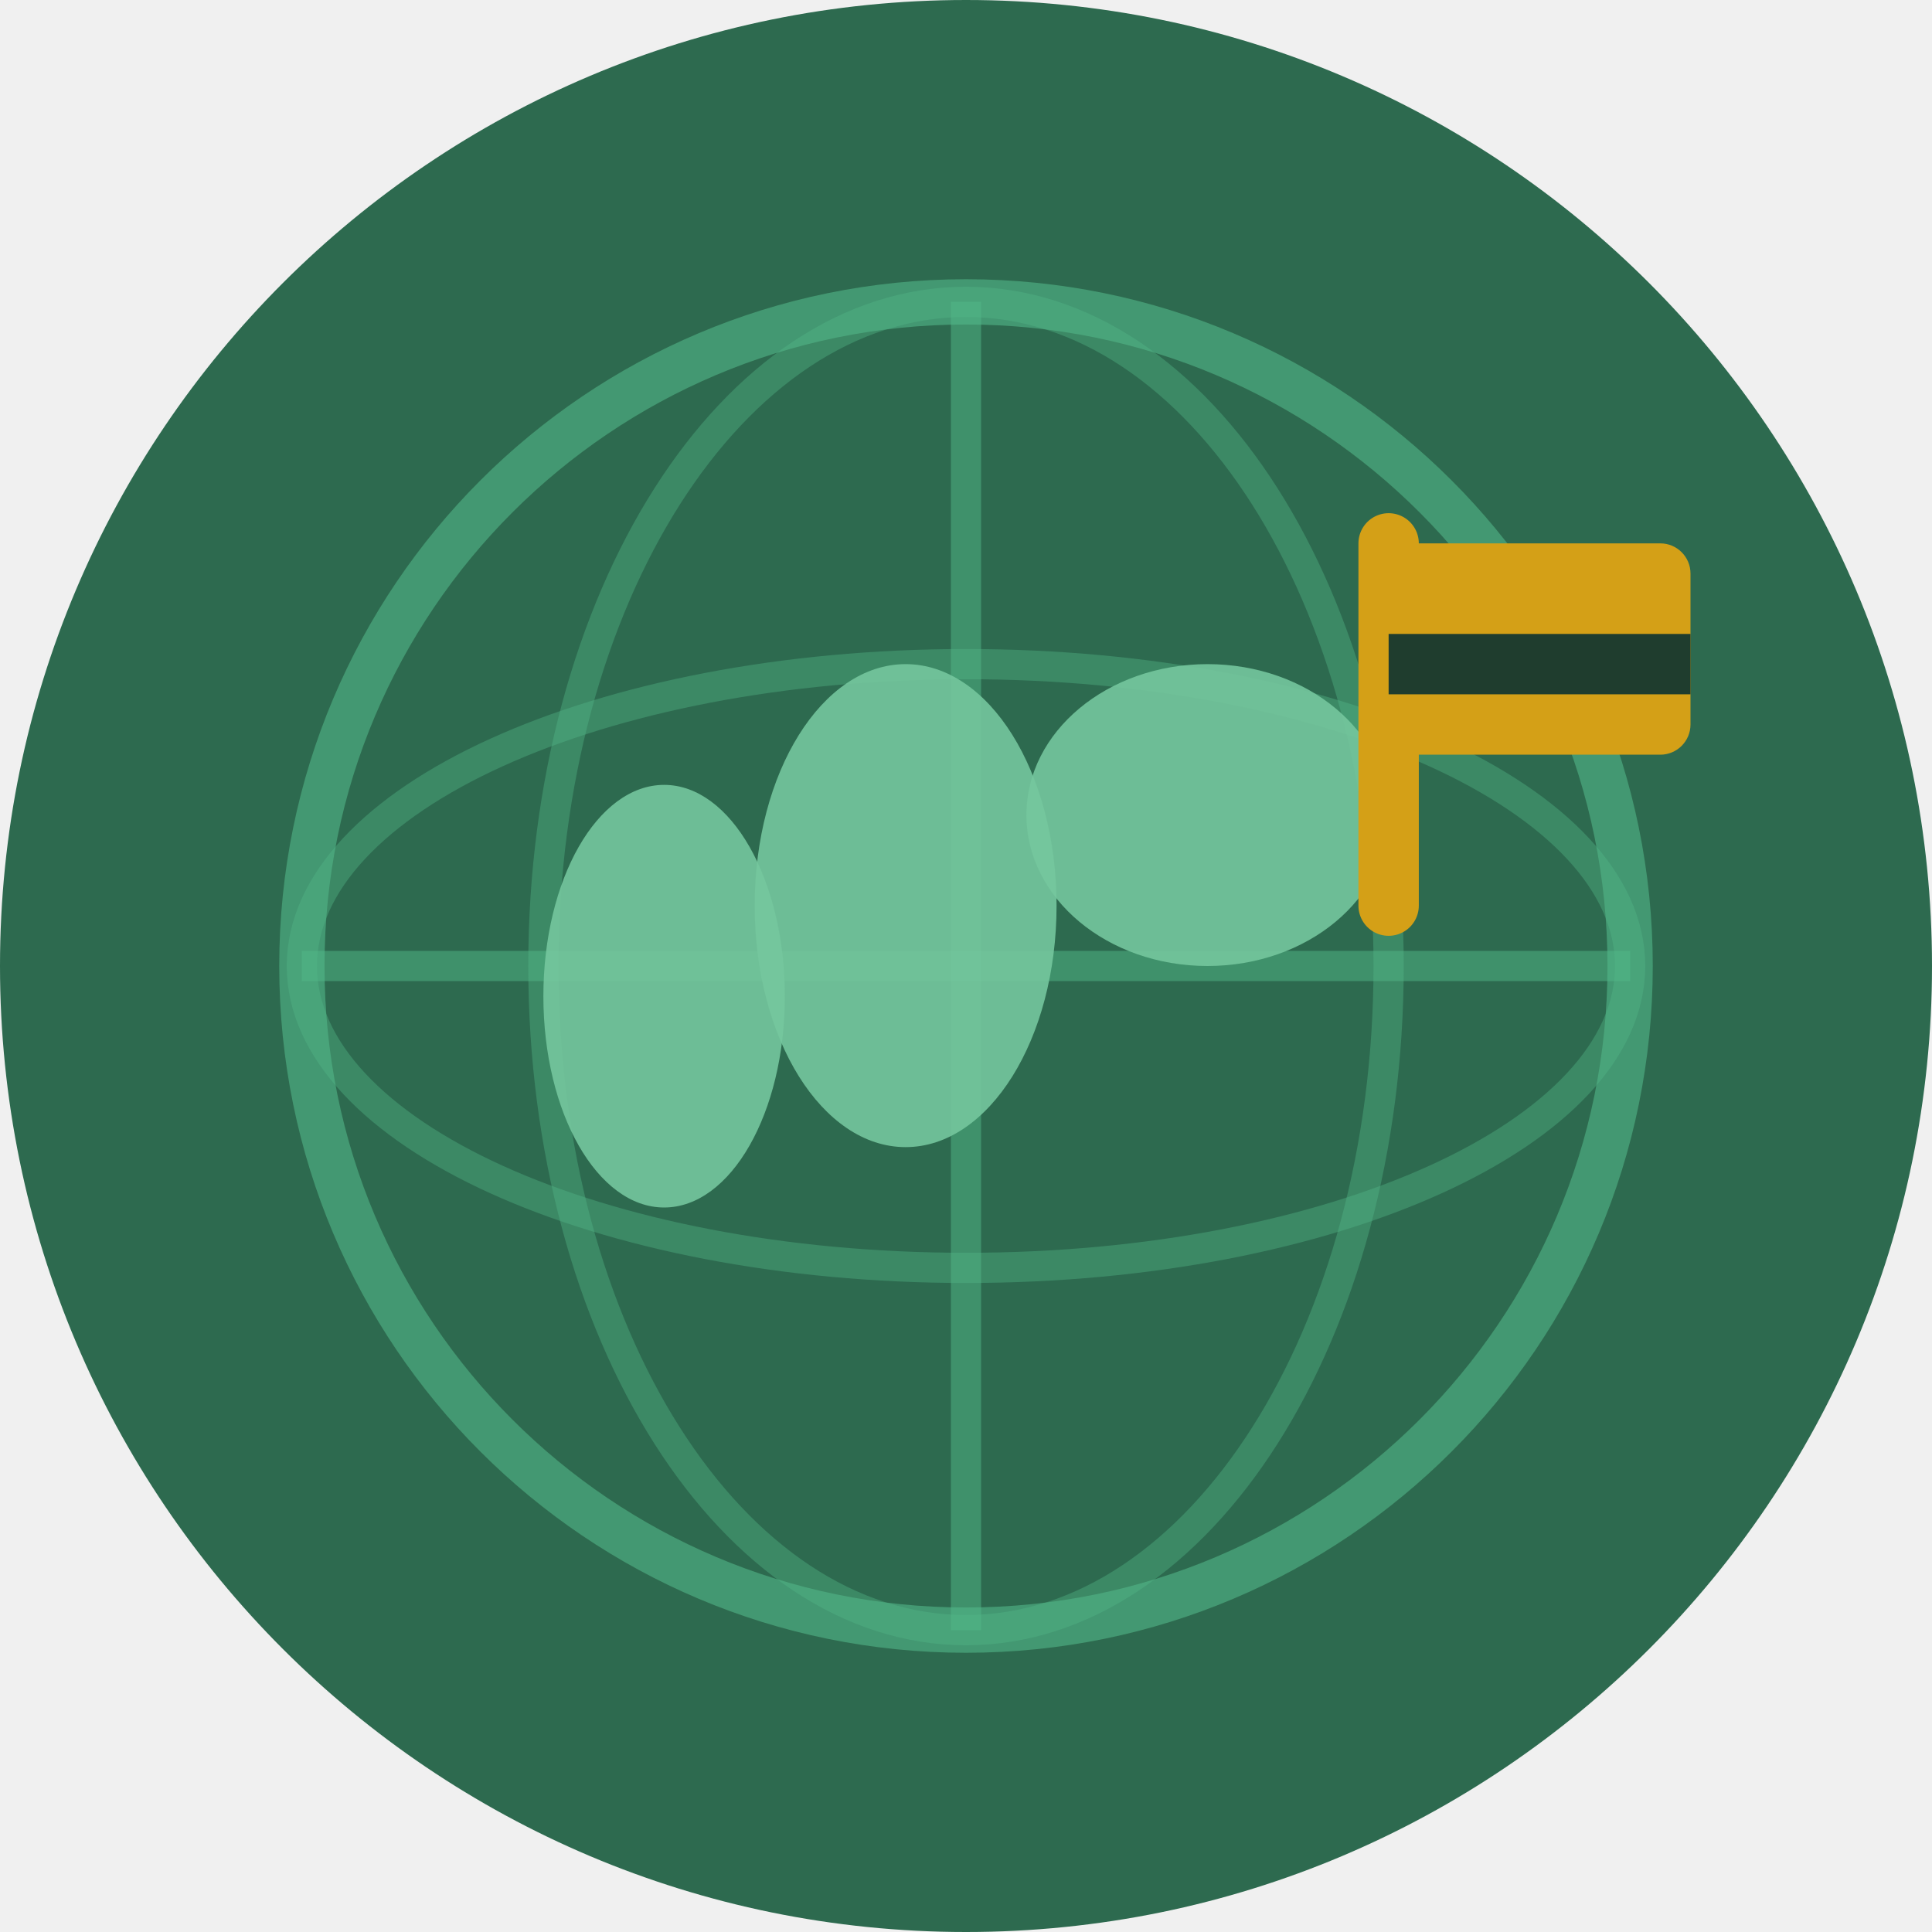
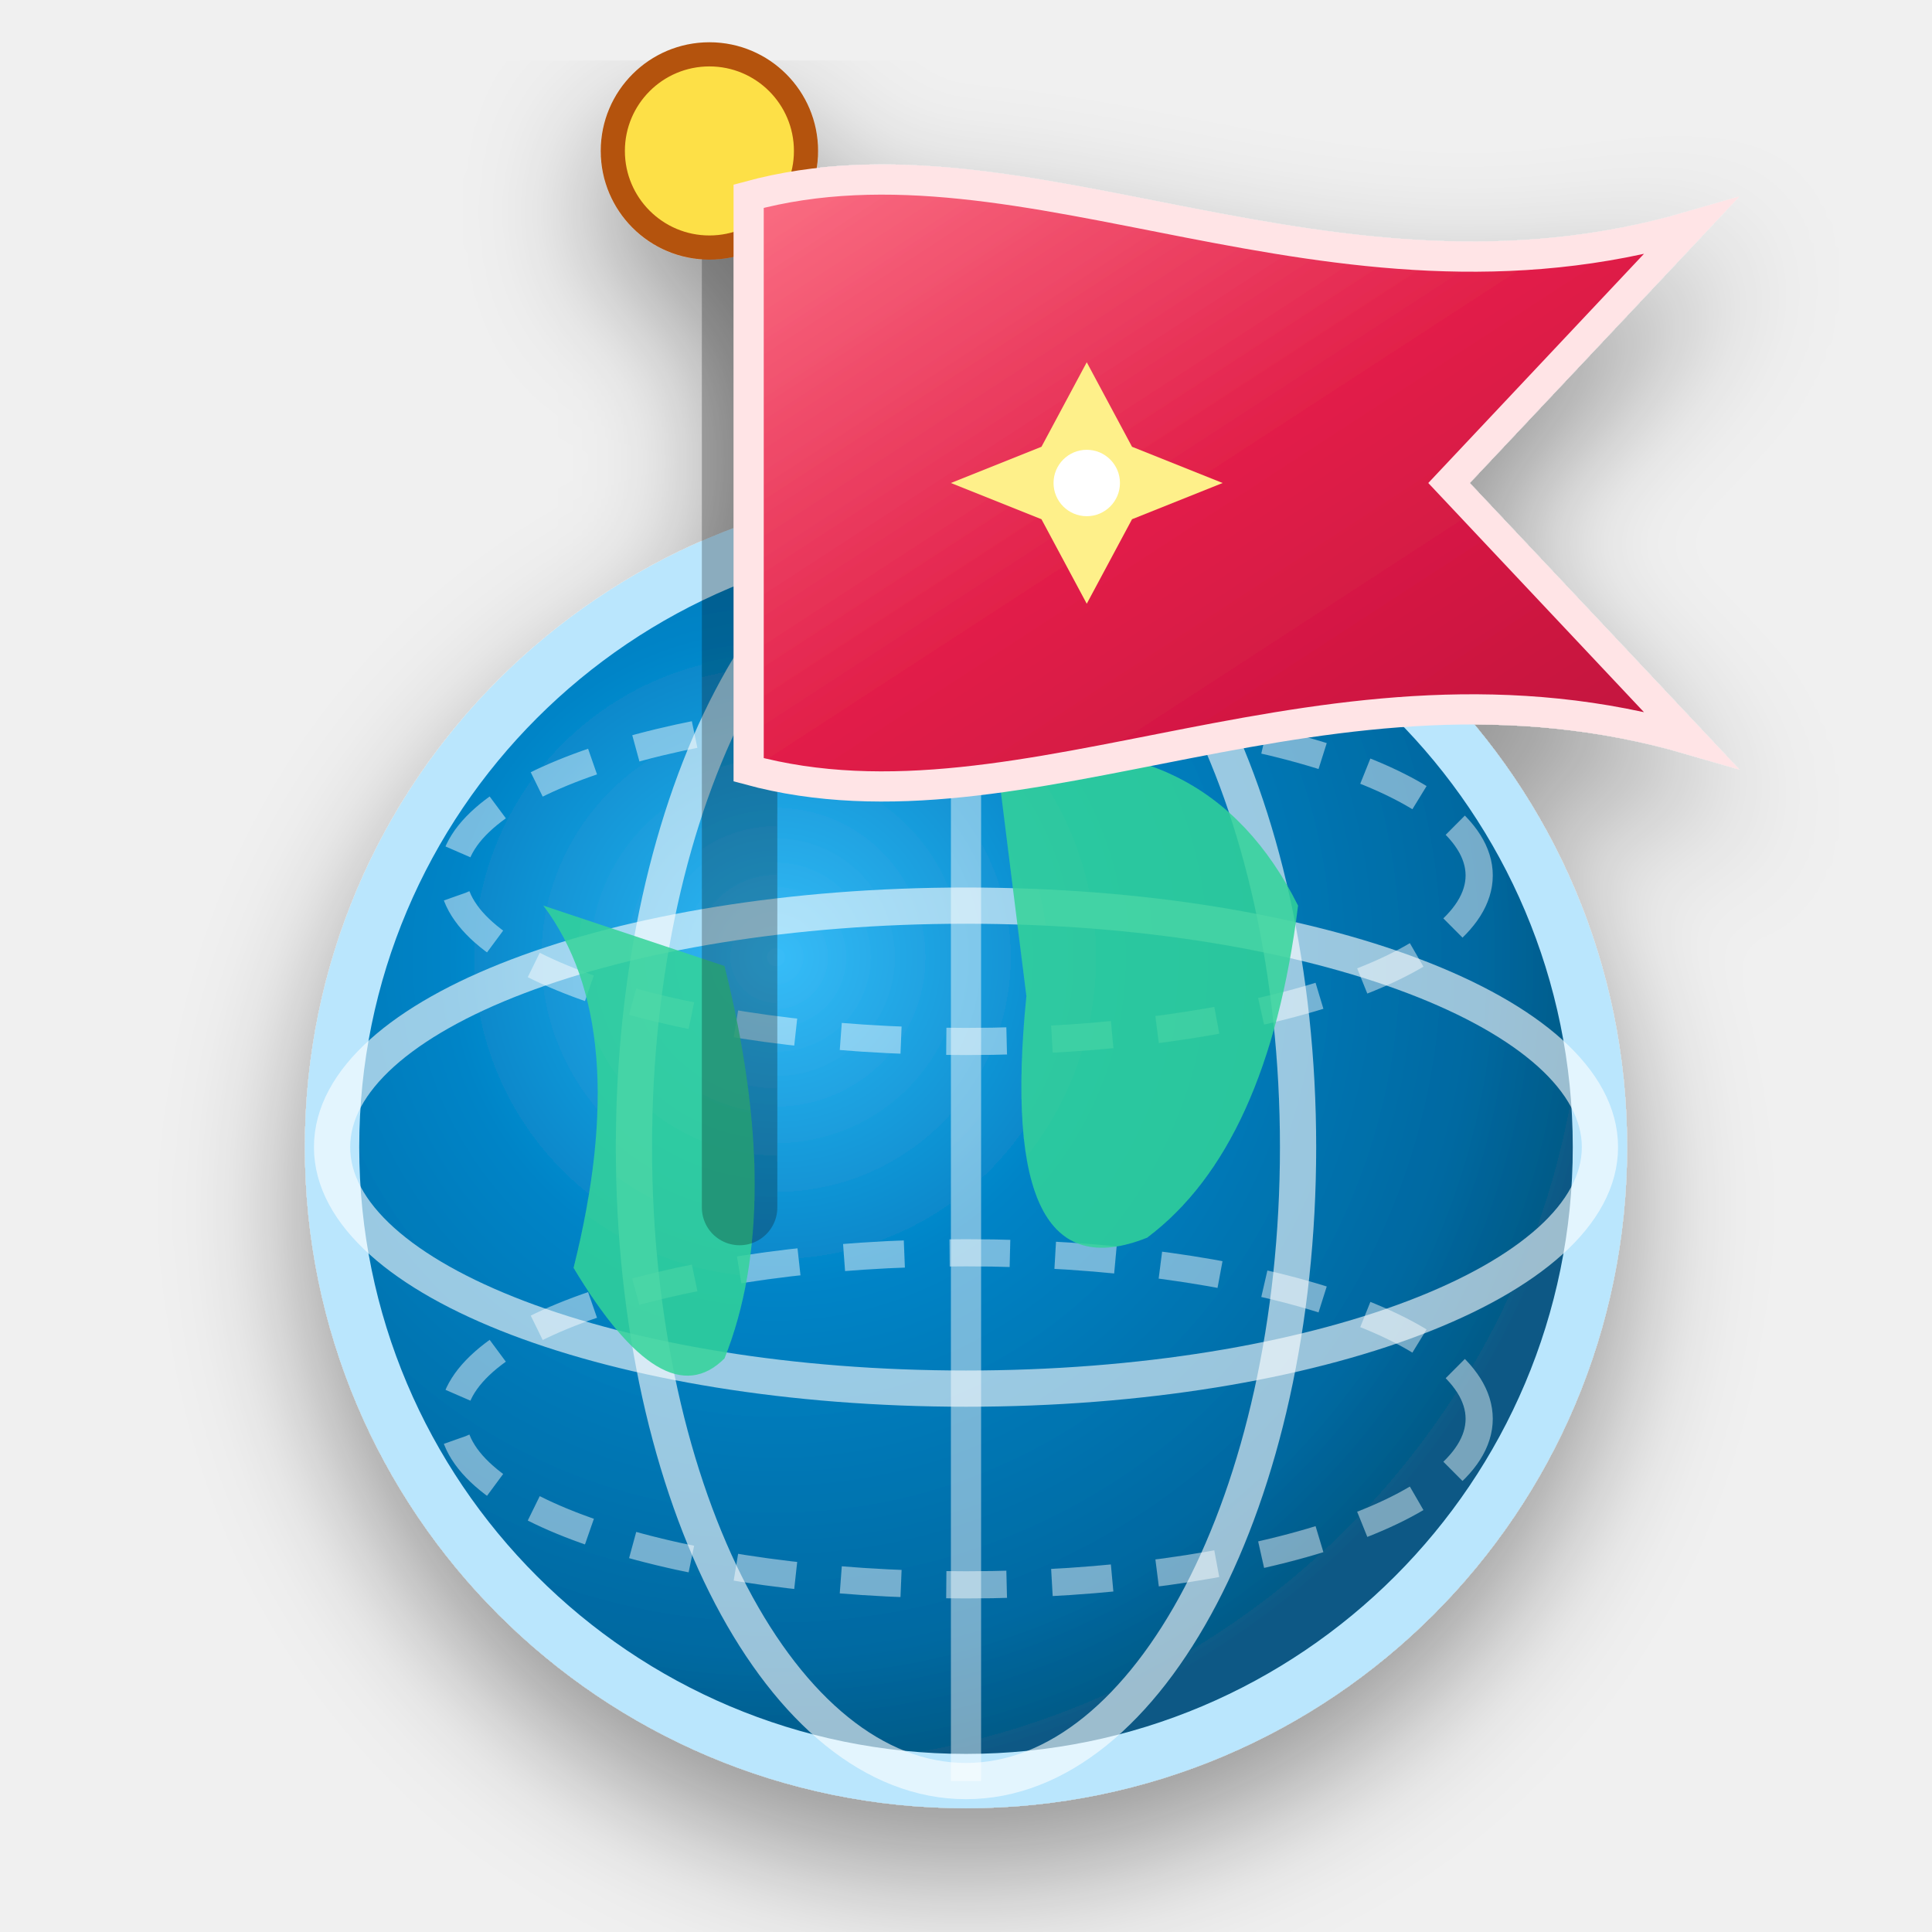
<svg xmlns="http://www.w3.org/2000/svg" viewBox="0 0 64 64" fill="none">
-   <circle cx="32" cy="32" r="32" fill="#2D6A4F" />
-   <circle cx="32" cy="32" r="22" stroke="#52B788" stroke-width="1.5" fill="none" opacity="0.6" />
-   <line x1="10" y1="32" x2="54" y2="32" stroke="#52B788" stroke-width="1" opacity="0.5" />
-   <line x1="32" y1="10" x2="32" y2="54" stroke="#52B788" stroke-width="1" opacity="0.5" />
-   <ellipse cx="32" cy="32" rx="14" ry="22" stroke="#52B788" stroke-width="1" fill="none" opacity="0.4" />
-   <ellipse cx="32" cy="32" rx="22" ry="10" stroke="#52B788" stroke-width="1" fill="none" opacity="0.4" />
-   <ellipse cx="30" cy="30" rx="5" ry="8" fill="#74C69D" opacity="0.9" />
-   <ellipse cx="22" cy="33" rx="4" ry="7" fill="#74C69D" opacity="0.9" />
-   <ellipse cx="40" cy="27" rx="6" ry="5" fill="#74C69D" opacity="0.9" />
-   <line x1="46" y1="18" x2="46" y2="30" stroke="#D4A017" stroke-width="2" stroke-linecap="round" />
-   <rect x="46" y="18" width="10" height="7" rx="1" fill="#D4A017" />
-   <rect x="46" y="21" width="10" height="2" fill="#1F3D2E" />
+   <defs>
+     <radialGradient id="globeGrad" cx="35%" cy="35%" r="65%">
+       <stop offset="0%" stop-color="#38BDF8" />
+       <stop offset="40%" stop-color="#0284C7" />
+       <stop offset="85%" stop-color="#0369A1" />
+       <stop offset="100%" stop-color="#075985" />
+     </radialGradient>
+     <linearGradient id="goldPole" x1="0%" y1="0%" x2="100%" y2="100%">
+       <stop offset="0%" stop-color="#FEF08A" />
+       <stop offset="50%" stop-color="#F59E0B" />
+       <stop offset="100%" stop-color="#B45309" />
+     </linearGradient>
+     <linearGradient id="flagGrad" x1="0%" y1="0%" x2="100%" y2="100%">
+       <stop offset="0%" stop-color="#FB7185" />
+       <stop offset="50%" stop-color="#E11D48" />
+       <stop offset="100%" stop-color="#BE123C" />
+     </linearGradient>
+     <filter id="glow" x="-20%" y="-20%" width="140%" height="140%">
+       <feDropShadow dx="0" dy="2" stdDeviation="2.2" flood-color="#000000" flood-opacity="0.38" />
+     </filter>
+   </defs>
+   <g filter="url(#glow)">
+     <circle cx="32" cy="38" r="21" fill="url(#globeGrad)" stroke="#BAE6FD" stroke-width="1.8" />
+     <ellipse cx="32" cy="38" rx="21" ry="8" stroke="#FFFFFF" stroke-width="1.2" stroke-opacity="0.6" fill="none" />
+     <ellipse cx="32" cy="29" rx="17" ry="5.5" stroke="#FFFFFF" stroke-width="0.9" stroke-opacity="0.45" stroke-dasharray="2 1.5" fill="none" />
+     <ellipse cx="32" cy="47" rx="17" ry="5.5" stroke="#FFFFFF" stroke-width="0.9" stroke-opacity="0.45" stroke-dasharray="2 1.5" fill="none" />
+     <ellipse cx="32" cy="38" rx="11" ry="21" stroke="#FFFFFF" stroke-width="1.2" stroke-opacity="0.6" fill="none" />
+     <line x1="32" y1="17" x2="32" y2="59" stroke="#FFFFFF" stroke-width="1" stroke-opacity="0.45" />
+     <path d="M 18 30 Q 21 34, 19 42 Q 22 47, 24 45 Q 26 40, 24 32 Z" fill="#34D399" fill-opacity="0.85" />
+     <path d="M 33 25 Q 40 24, 43 30 Q 42 38, 38 41 Q 33 43, 34 33 Z" fill="#34D399" fill-opacity="0.85" />
+     <line x1="24.5" y1="6" x2="24.5" y2="40" stroke="#000000" stroke-width="2.5" stroke-opacity="0.25" stroke-linecap="round" />
+     <line x1="23.5" y1="6" x2="23.5" y2="39" stroke="url(#goldPole)" stroke-width="2.6" stroke-linecap="round" />
+     <circle cx="23.5" cy="5" r="3.2" fill="#FDE047" stroke="#B45309" stroke-width="0.8" />
+     <path d="M 24.8 6.5 C 34 4, 44 11, 56 7.5 L 48 16 L 56 24.5 C 44 21, 34 28, 24.8 25.5 Z" fill="url(#flagGrad)" stroke="#FFE4E6" stroke-width="1" />
+     <path d="M 36 12 L 37.5 14.8 L 40.5 16 L 37.5 17.2 L 36 20 L 34.5 17.2 L 31.5 16 L 34.5 14.8 Z" fill="#FEF08A" />
+     <circle cx="36" cy="16" r="1.1" fill="#FFFFFF" />
+   </g>
</svg>
